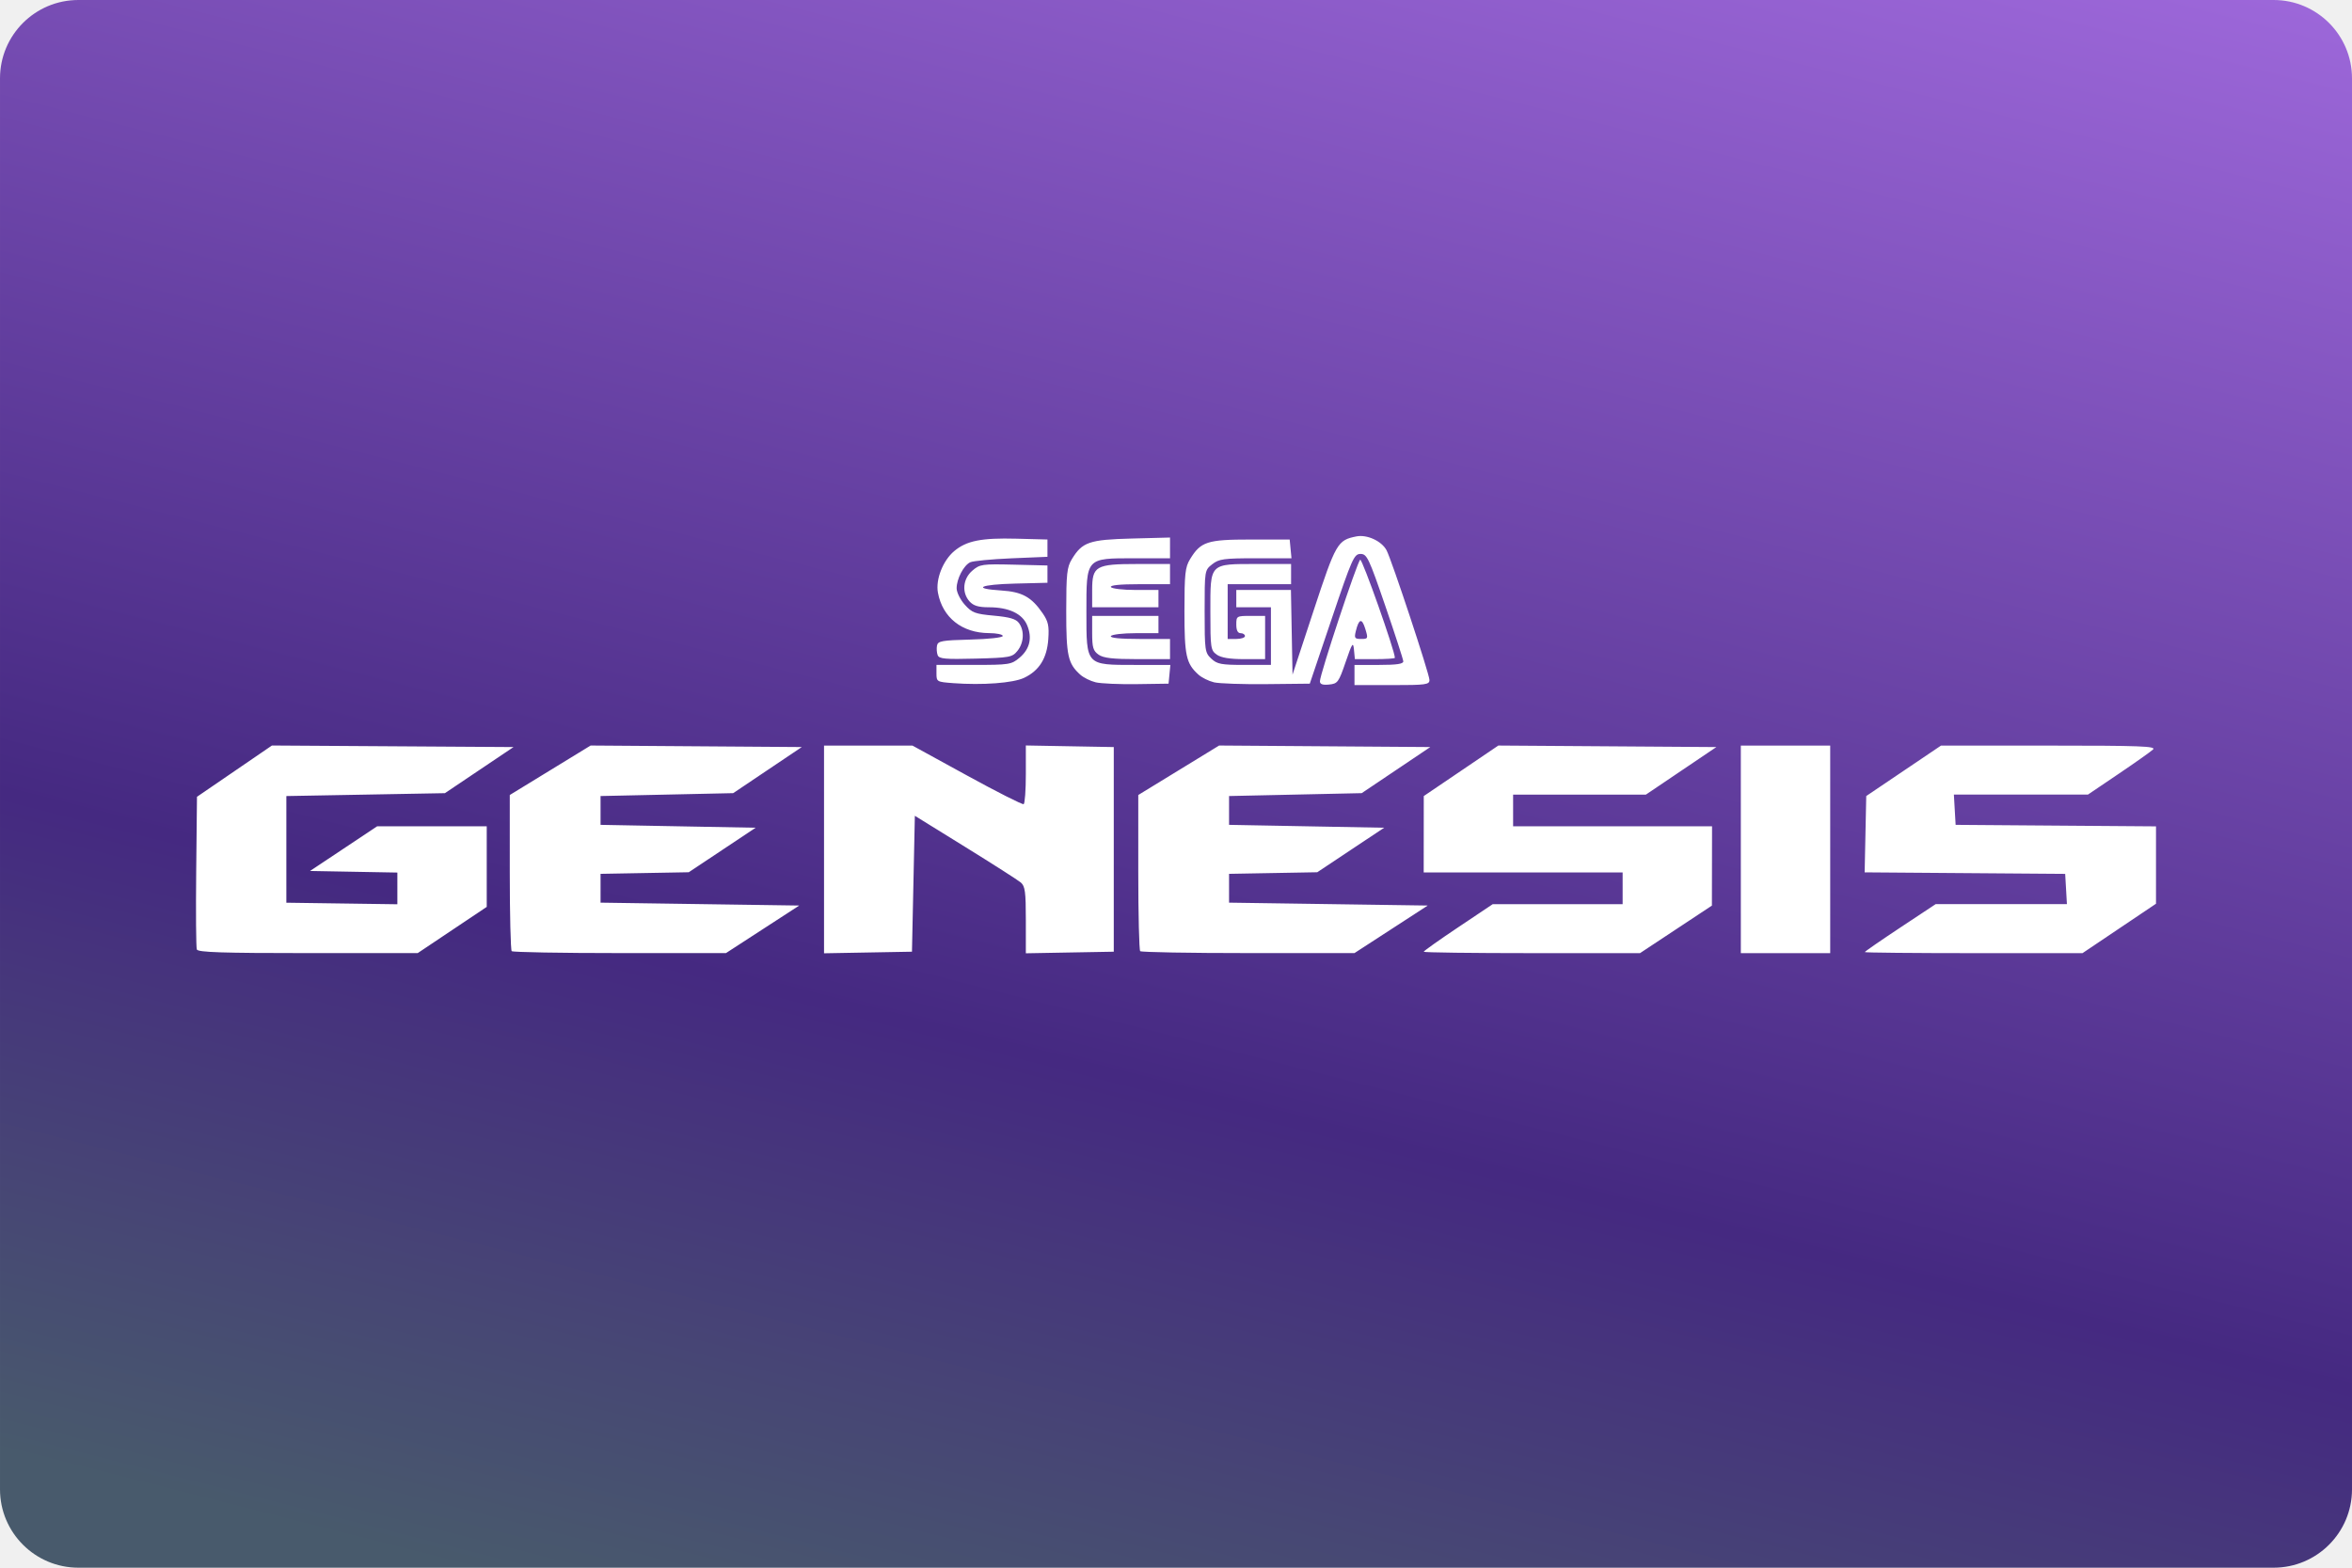
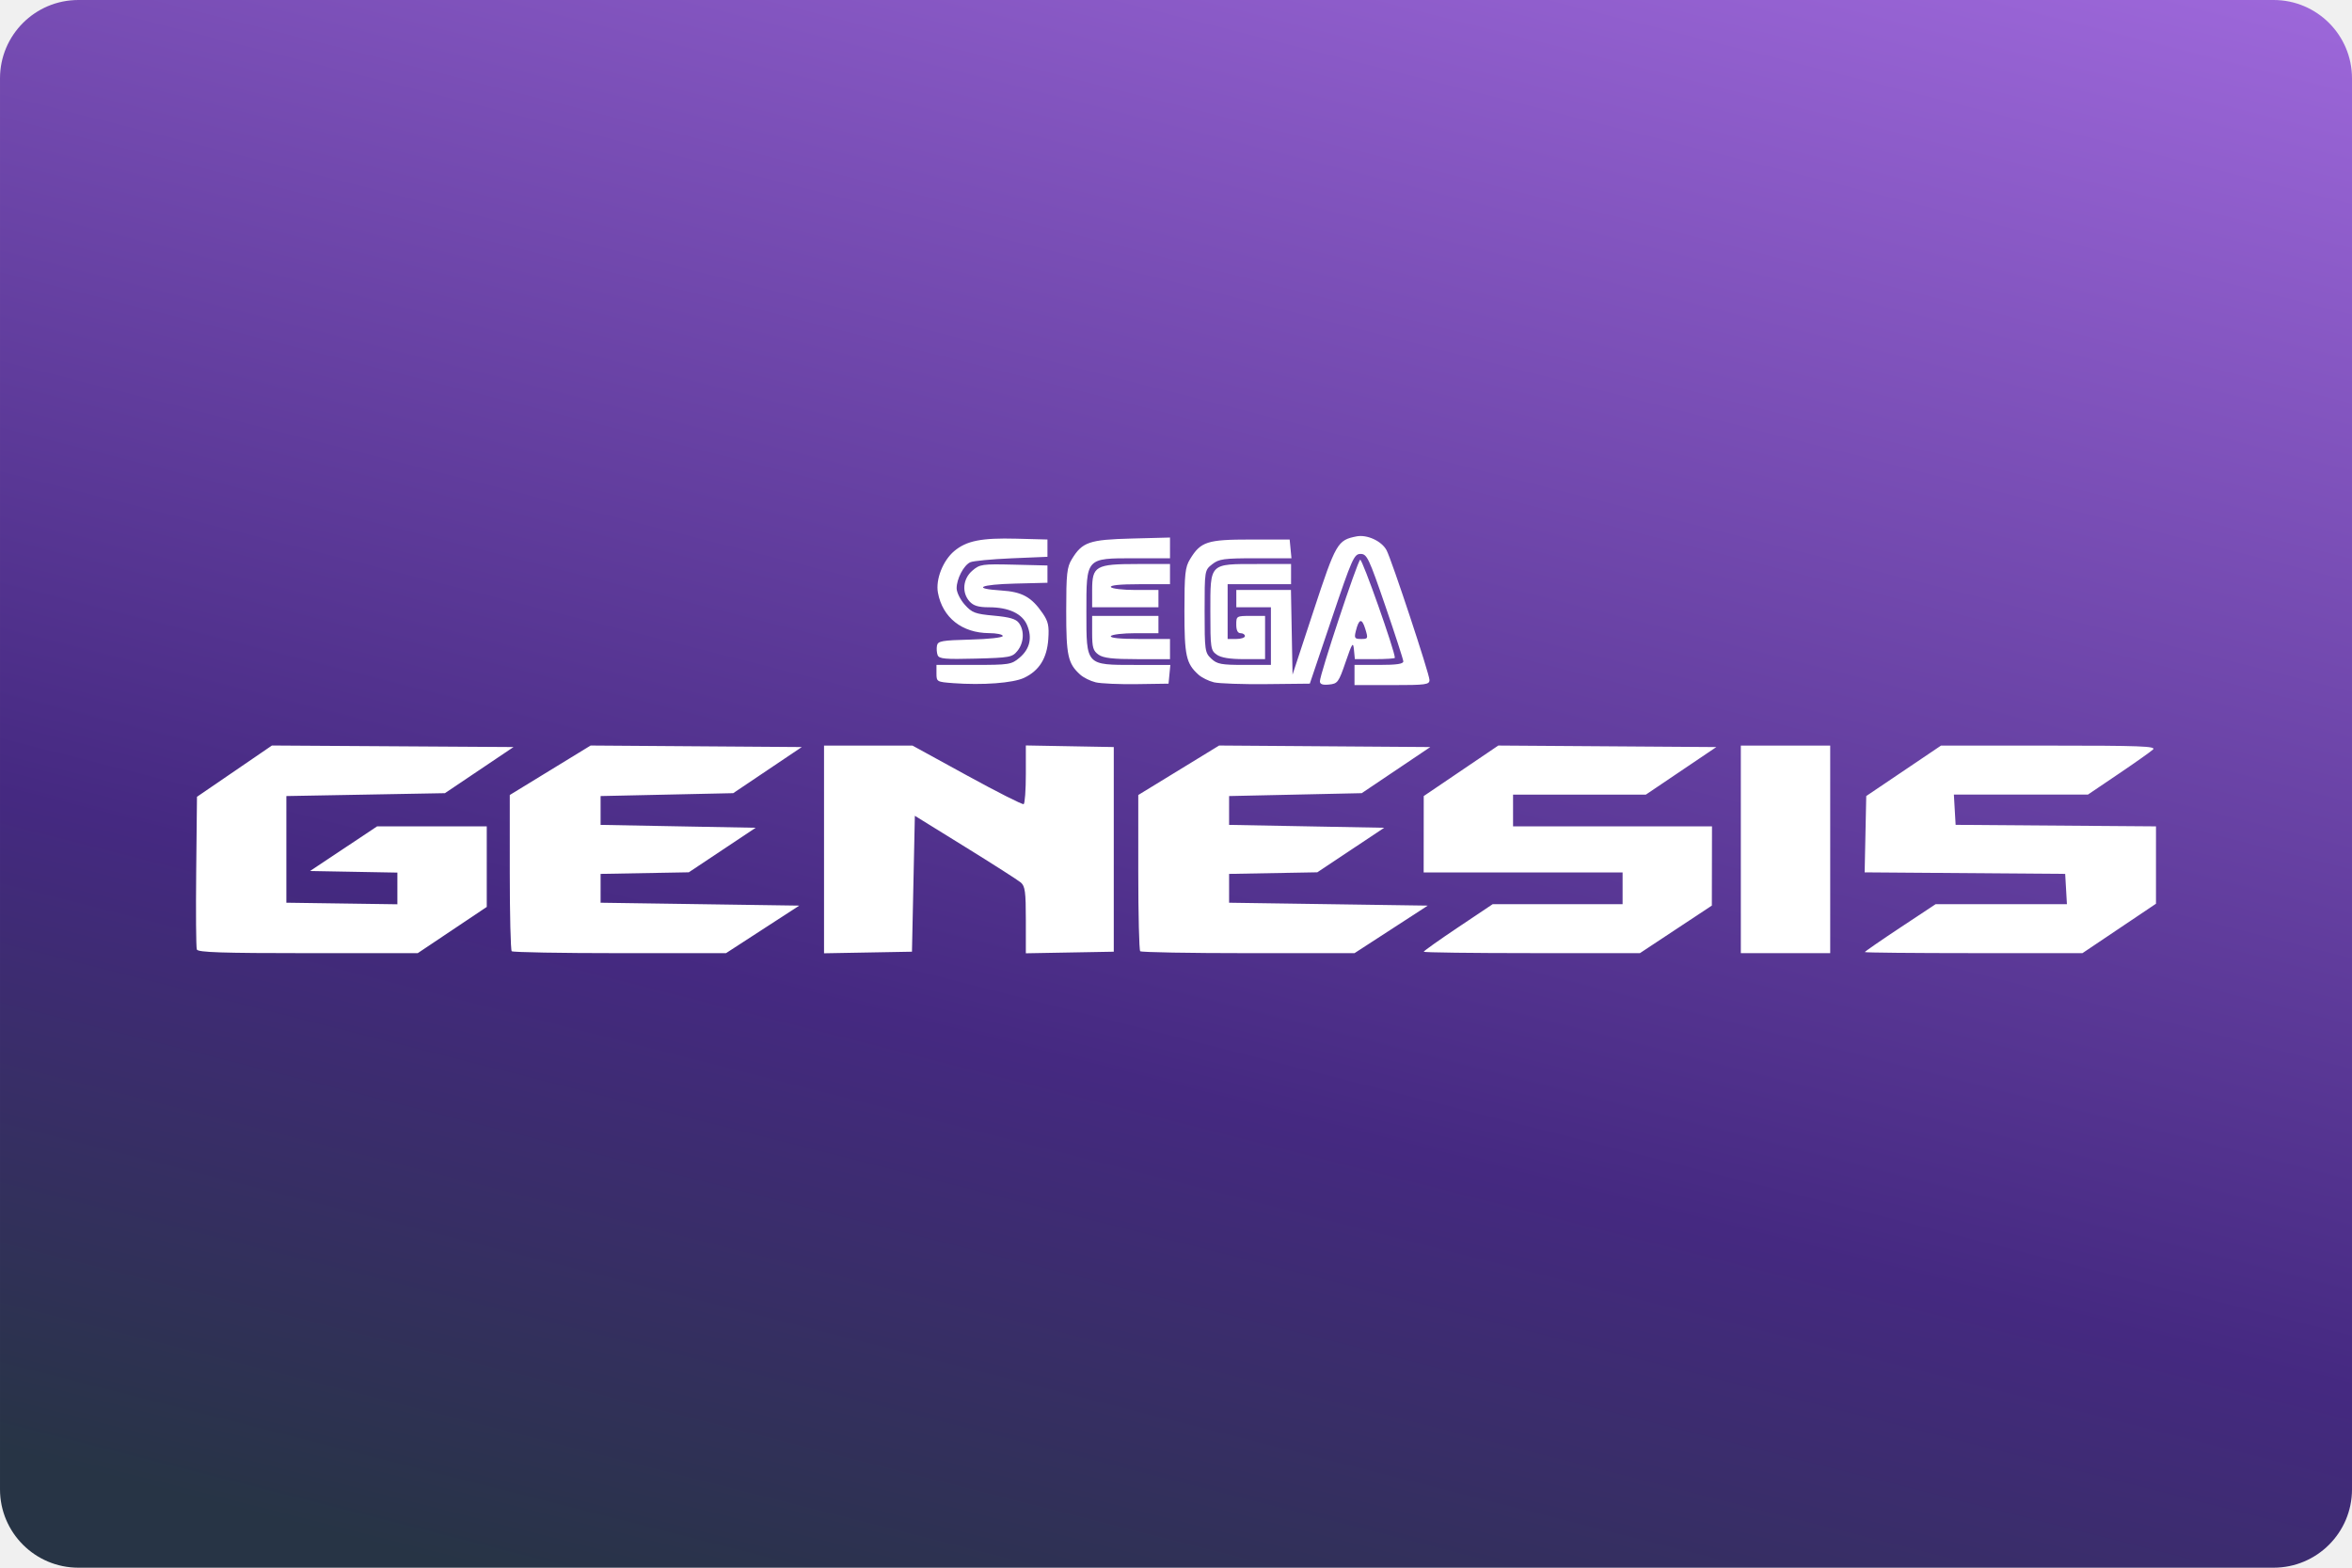
- <svg xmlns="http://www.w3.org/2000/svg" xmlns:xlink="http://www.w3.org/1999/xlink" width="480" height="320" viewBox="0 0 127 84.667" version="1.1" id="svg1543">
-   <defs id="defs1540">
-     <linearGradient id="linearGradient2856">
-       <stop style="stop-color:#a56de2;stop-opacity:1" offset="0" id="stop2852" />
-       <stop style="stop-color:#452981;stop-opacity:1" offset="0.696" id="stop2579" />
-       <stop style="stop-color:#485a6c;stop-opacity:1" offset="1" id="stop2854" />
+ <svg xmlns="http://www.w3.org/2000/svg" width="480" height="320" version="1.1" viewBox="0 0 127 84.667">
+   <defs>
+     <linearGradient id="a" x1="95.956" x2="68.019" y1="-14.236" y2="95.695" gradientUnits="userSpaceOnUse">
+       <stop stop-color="#a56de2" offset="0" />
+       <stop stop-color="#452981" offset=".696" />
+       <stop stop-color="#273445" offset="1" />
    </linearGradient>
-     <linearGradient xlink:href="#linearGradient2856" id="linearGradient2858" x1="95.956" y1="-14.236" x2="68.019" y2="95.695" gradientUnits="userSpaceOnUse" />
-     <clipPath id="clip1">
-       <path d="m 249,0 h 75 v 124.512 h -75 z m 0,0" id="path2" />
-     </clipPath>
-     <clipPath id="clip2">
-       <path d="m 421,0 h 90 v 124.512 h -90 z m 0,0" id="path5" />
-     </clipPath>
-     <clipPath id="clip3">
-       <path d="m 513,0 h 28 v 124.512 h -28 z m 0,0" id="path8" />
-     </clipPath>
-     <clipPath id="clip4">
-       <path d="m 659,4 h 86.871 V 124 H 659 Z m 0,0" id="path11" />
-     </clipPath>
-     <marker id="DefaultArrow2" markerUnits="strokeWidth" viewBox="0 0 1 1" markerWidth="1" markerHeight="1" overflow="visible" orient="auto">
-       <g transform="scale(0.009259259)" id="g8989">
-         <path d="M -9 54 L -9 -54 L 117 0 z" id="path8987" />
-       </g>
-     </marker>
-     <marker id="DefaultArrow3" markerUnits="strokeWidth" viewBox="0 0 1 1" markerWidth="1" markerHeight="1" overflow="visible" orient="auto">
-       <g transform="scale(0.009259259)" id="g8994">
-         <path d="M -27 54 L -9 0 L -27 -54 L 135 0 z" id="path8992" />
-       </g>
-     </marker>
-     <marker id="DefaultArrow4" markerUnits="strokeWidth" viewBox="0 0 1 1" markerWidth="1" markerHeight="1" overflow="visible" orient="auto">
-       <g transform="scale(0.009259259)" id="g8999">
-         <path d="M -9,0 L -9,-45 C -9,-51.708 2.808,-56.580 9,-54 L 117,-9 C 120.916,-7.369 126.000,-4.242 126,0 C 126,4.242 120.916,7.369 117,9 L 9,54 C 2.808,56.580 -9,51.708 -9,45 z" id="path8997" />
-       </g>
-     </marker>
-     <marker id="DefaultArrow5" markerUnits="strokeWidth" viewBox="0 0 1 1" markerWidth="1" markerHeight="1" overflow="visible" orient="auto">
-       <g transform="scale(0.009259259)" id="g9004">
-         <path d="M -54, 0 C -54,29.807 -29.807,54 0,54 C 29.807,54 54,29.807 54,0 C 54,-29.807 29.807,-54 0,-54 C -29.807,-54 -54,-29.807 -54,0 z" id="path9002" />
-       </g>
-     </marker>
-     <marker id="DefaultArrow6" markerUnits="strokeWidth" viewBox="0 0 1 1" markerWidth="1" markerHeight="1" overflow="visible" orient="auto">
-       <g transform="scale(0.009259259)" id="g9009">
-         <path d="M -63,0 L 0,63 L 63,0 L 0,-63 z" id="path9007" />
-       </g>
-     </marker>
-     <marker id="DefaultArrow7" markerUnits="strokeWidth" viewBox="0 0 1 1" markerWidth="1" markerHeight="1" overflow="visible" orient="auto">
-       <g transform="scale(0.009259259)" id="g9014">
-         <path d="M 18,-54 L 108,-54 L 63,0 L 108,54 L 18, 54 L -36,0 z" id="path9012" />
-       </g>
-     </marker>
-     <marker id="DefaultArrow8" markerUnits="strokeWidth" viewBox="0 0 1 1" markerWidth="1" markerHeight="1" overflow="visible" orient="auto">
-       <g transform="scale(0.009259259)" id="g9019">
-         <path d="M -36,0 L 18,-54 L 54,-54 L 18,-18 L 27,-18 L 63,-54 L 99,-54 L 63,-18 L 72,-18 L 108,-54 L 144,-54 L 90,0 L 144,54 L 108,54 L 72,18 L 63,18 L 99,54 L 63,54 L 27,18 L 18,18 L 54,54 L 18,54 z" id="path9017" />
-       </g>
-     </marker>
-     <marker id="DefaultArrow9" markerUnits="strokeWidth" viewBox="0 0 1 1" markerWidth="1" markerHeight="1" overflow="visible" orient="auto">
-       <g transform="scale(0.009259259)" id="g9024">
-         <path d="M 0,45 L -45,0 L 0, -45 L 45, 0 z M 0, 63 L-63, 0 L 0, -63 L 63, 0 z" id="path9022" />
-       </g>
-     </marker>
-     <filter id="StainedFilter">
-       <feBlend mode="multiply" in2="BackgroundImage" in="SourceGraphic" result="blend" id="feBlend9027" />
-       <feComposite in="blend" in2="SourceAlpha" operator="in" result="comp" id="feComposite9029" />
-     </filter>
-     <filter id="BleachFilter">
-       <feBlend mode="screen" in2="BackgroundImage" in="SourceGraphic" result="blend" id="feBlend9032" />
-       <feComposite in="blend" in2="SourceAlpha" operator="in" result="comp" id="feComposite9034" />
-     </filter>
-     <filter id="InvertTransparencyBitmapFilter">
-       <feComponentTransfer id="feComponentTransfer9043">
-         <feFuncR type="gamma" amplitude="1.055" exponent=".417" offset="-0.055" id="feFuncR9037" />
-         <feFuncG type="gamma" amplitude="1.055" exponent=".417" offset="-0.055" id="feFuncG9039" />
-         <feFuncB type="gamma" amplitude="1.055" exponent=".417" offset="-0.055" id="feFuncB9041" />
-       </feComponentTransfer>
-       <feComponentTransfer id="feComponentTransfer9053">
-         <feFuncR type="linear" slope="-1" intercept="1" id="feFuncR9045" />
-         <feFuncG type="linear" slope="-1" intercept="1" id="feFuncG9047" />
-         <feFuncB type="linear" slope="-1" intercept="1" id="feFuncB9049" />
-         <feFuncA type="linear" slope="1" intercept="0" id="feFuncA9051" />
-       </feComponentTransfer>
-       <feComponentTransfer id="feComponentTransfer9061">
-         <feFuncR type="gamma" amplitude="1" exponent="2.4" offset="0" id="feFuncR9055" />
-         <feFuncG type="gamma" amplitude="1" exponent="2.4" offset="0" id="feFuncG9057" />
-         <feFuncB type="gamma" amplitude="1" exponent="2.4" offset="0" id="feFuncB9059" />
-       </feComponentTransfer>
-     </filter>
  </defs>
-   <g id="layer1">
-     <rect style="opacity:1;fill:url(#linearGradient2858);fill-opacity:1;stroke-width:0.529;stroke-linecap:square;stroke-linejoin:round;paint-order:stroke fill markers" id="rect1569" width="127" height="84.667" x="0" y="0" ry="4.233" />
-     <path style="fill:#ffffff;stroke-width:0.156" d="m 10.628,51.28 c -0.042,-0.108 -0.057,-2.008 -0.034,-4.222 l 0.042,-4.025 2.024,-1.385 2.024,-1.385 6.522,0.042 6.522,0.042 -1.852,1.245 -1.852,1.245 -4.281,0.078 -4.281,0.078 v 2.88 2.88 l 2.997,0.042 2.997,0.042 v -0.856 -0.856 l -2.358,-0.043 -2.358,-0.043 1.812,-1.206 1.812,-1.206 h 2.959 2.959 v 2.176 2.176 l -1.864,1.248 -1.864,1.248 h -5.925 c -4.637,0 -5.942,-0.043 -6.001,-0.197 z m 17.002,0.093 c -0.057,-0.057 -0.104,-1.979 -0.104,-4.27 v -4.167 l 2.183,-1.336 2.183,-1.336 5.701,0.041 5.701,0.041 -1.852,1.245 -1.852,1.245 -3.581,0.078 -3.581,0.078 v 0.778 0.778 l 4.187,0.078 4.187,0.078 -1.806,1.202 -1.806,1.202 -2.381,0.043 -2.381,0.043 v 0.778 0.778 l 5.364,0.078 5.364,0.078 -1.978,1.284 -1.978,1.284 H 33.468 c -3.154,0 -5.78,-0.047 -5.838,-0.104 z m 16.865,-5.496 v -5.608 h 2.389 2.389 l 2.943,1.614 c 1.618,0.888 2.995,1.584 3.059,1.548 0.064,-0.036 0.117,-0.764 0.117,-1.618 v -1.552 l 2.374,0.043 2.374,0.043 v 5.526 5.526 l -2.374,0.043 -2.374,0.043 v -1.796 c 0,-1.519 -0.042,-1.831 -0.272,-2.027 -0.15,-0.127 -1.498,-0.989 -2.997,-1.917 l -2.724,-1.686 -0.078,3.67 -0.078,3.67 -2.374,0.043 -2.374,0.043 z m 17.072,5.496 c -0.057,-0.057 -0.104,-1.979 -0.104,-4.27 v -4.167 l 2.183,-1.336 2.183,-1.336 5.701,0.041 5.701,0.041 -1.852,1.245 -1.852,1.245 -3.581,0.078 -3.581,0.078 v 0.778 0.778 l 4.187,0.078 4.187,0.078 -1.806,1.202 -1.806,1.202 -2.381,0.043 -2.381,0.043 v 0.778 0.778 l 5.364,0.078 5.364,0.078 -1.978,1.284 -1.978,1.284 h -5.734 c -3.154,0 -5.78,-0.047 -5.838,-0.104 z m 15.308,0.029 c 0,-0.041 0.839,-0.637 1.864,-1.323 l 1.864,-1.248 h 3.507 3.507 v -0.856 -0.856 h -5.371 -5.371 l 0.002,-2.063 0.002,-2.063 2.013,-1.364 2.013,-1.364 5.886,0.041 5.886,0.041 -1.902,1.284 -1.902,1.284 h -3.585 -3.585 v 0.856 0.856 h 5.371 5.371 l -0.004,2.141 -0.004,2.141 -1.941,1.284 -1.941,1.284 h -5.839 c -3.211,0 -5.839,-0.034 -5.839,-0.075 z m 17.124,-5.53 v -5.604 h 2.413 2.413 v 5.604 5.604 h -2.413 -2.413 z m 6.694,5.548 c 0,-0.031 0.861,-0.626 1.913,-1.323 l 1.913,-1.267 h 3.544 3.544 l -0.047,-0.817 -0.047,-0.817 -5.414,-0.041 -5.414,-0.041 0.043,-2.061 0.043,-2.061 2.018,-1.362 2.018,-1.362 h 5.838 c 4.937,0 5.803,0.033 5.61,0.212 -0.125,0.117 -0.967,0.712 -1.871,1.323 l -1.643,1.111 h -3.619 -3.619 l 0.047,0.817 0.047,0.817 5.41,0.041 5.41,0.041 v 2.089 2.089 l -1.985,1.335 -1.985,1.335 -5.877,-5.88e-4 c -3.232,-5.4e-4 -5.877,-0.026 -5.877,-0.057 z M 51.461,36.894 c -0.873,-0.064 -0.895,-0.077 -0.895,-0.525 v -0.459 h 2.012 c 1.916,0 2.034,-0.018 2.472,-0.387 0.557,-0.469 0.698,-1.072 0.411,-1.759 -0.261,-0.624 -0.994,-0.967 -2.064,-0.967 -0.563,0 -0.832,-0.081 -1.043,-0.313 -0.431,-0.476 -0.365,-1.222 0.146,-1.662 0.406,-0.35 0.527,-0.367 2.244,-0.326 l 1.815,0.044 v 0.467 0.467 l -1.751,0.044 c -1.911,0.048 -2.353,0.271 -0.741,0.373 1.123,0.071 1.63,0.351 2.234,1.232 0.301,0.438 0.353,0.682 0.303,1.397 -0.072,1.033 -0.49,1.701 -1.305,2.088 -0.595,0.282 -2.236,0.405 -3.838,0.287 z m 7.7,-0.045 c -0.282,-0.068 -0.657,-0.254 -0.833,-0.414 -0.664,-0.601 -0.756,-1.021 -0.755,-3.436 4.67e-4,-2.009 0.039,-2.368 0.304,-2.801 0.563,-0.924 0.939,-1.053 3.23,-1.113 l 2.07,-0.054 v 0.56 0.56 h -1.919 c -2.633,0 -2.596,-0.042 -2.596,2.902 0,2.898 -0.037,2.858 2.627,2.858 h 1.907 l -0.049,0.506 -0.049,0.506 -1.712,0.025 c -0.942,0.014 -1.943,-0.03 -2.225,-0.098 z m 6.383,-4.7e-4 c -0.282,-0.068 -0.657,-0.254 -0.833,-0.414 -0.664,-0.601 -0.756,-1.021 -0.755,-3.436 5.06e-4,-2.009 0.039,-2.368 0.304,-2.801 0.577,-0.947 0.925,-1.059 3.269,-1.059 h 2.109 l 0.049,0.506 0.049,0.506 h -1.935 c -1.722,0 -1.98,0.036 -2.345,0.323 -0.409,0.322 -0.41,0.33 -0.41,2.542 0,2.118 0.016,2.234 0.36,2.557 0.316,0.297 0.536,0.338 1.79,0.338 h 1.43 v -1.557 -1.557 H 67.69 66.756 V 32.329 31.862 h 1.475 1.475 l 0.043,2.287 0.043,2.287 1.138,-3.457 c 1.204,-3.656 1.29,-3.805 2.312,-4.009 0.569,-0.114 1.361,0.249 1.626,0.746 0.275,0.514 2.318,6.691 2.318,7.008 0,0.251 -0.189,0.277 -2.024,0.277 h -2.024 v -0.545 -0.545 h 1.323 c 0.961,0 1.32,-0.053 1.312,-0.195 -0.006,-0.107 -0.444,-1.456 -0.973,-2.997 -0.889,-2.589 -0.99,-2.802 -1.336,-2.802 -0.349,0 -0.454,0.236 -1.557,3.503 l -1.183,3.503 -2.335,0.025 c -1.284,0.014 -2.566,-0.031 -2.847,-0.098 z m 5.727,-0.055 c 0,-0.373 2.019,-6.467 2.175,-6.563 0.109,-0.067 1.873,4.923 1.873,5.297 0,0.039 -0.486,0.071 -1.08,0.071 h -1.08 l -0.049,-0.506 c -0.044,-0.45 -0.093,-0.377 -0.45,0.662 -0.377,1.098 -0.43,1.17 -0.895,1.216 -0.35,0.035 -0.494,-0.017 -0.494,-0.177 z m 2.449,-2.834 c -0.182,-0.593 -0.342,-0.555 -0.509,0.121 -0.094,0.382 -0.063,0.428 0.286,0.428 0.376,0 0.385,-0.022 0.223,-0.549 z m -23.089,1.427 c -0.05,-0.13 -0.067,-0.364 -0.037,-0.519 0.048,-0.248 0.259,-0.287 1.803,-0.326 0.993,-0.025 1.749,-0.109 1.749,-0.195 0,-0.083 -0.333,-0.152 -0.739,-0.154 -1.462,-0.007 -2.512,-0.837 -2.762,-2.183 -0.132,-0.712 0.267,-1.732 0.879,-2.246 0.665,-0.559 1.471,-0.72 3.359,-0.67 l 1.676,0.044 v 0.467 0.467 l -1.946,0.082 c -1.07,0.045 -2.071,0.141 -2.224,0.213 -0.354,0.167 -0.734,0.895 -0.734,1.406 0,0.217 0.197,0.615 0.438,0.884 0.391,0.437 0.559,0.501 1.575,0.594 0.855,0.078 1.191,0.177 1.353,0.399 0.303,0.415 0.267,1.07 -0.082,1.502 -0.279,0.345 -0.416,0.371 -2.257,0.419 -1.644,0.043 -1.975,0.013 -2.051,-0.185 z m 8.688,-0.031 c -0.292,-0.204 -0.346,-0.388 -0.346,-1.168 v -0.925 h 1.79 1.79 v 0.467 0.467 h -1.236 c -0.68,0 -1.28,0.07 -1.332,0.156 -0.062,0.1 0.491,0.156 1.548,0.156 h 1.644 v 0.545 0.545 h -1.756 c -1.337,0 -1.838,-0.058 -2.102,-0.242 z m 6.383,0 c -0.328,-0.23 -0.346,-0.349 -0.346,-2.326 0,-2.639 -0.069,-2.569 2.525,-2.569 h 1.833 v 0.545 0.545 h -1.712 -1.712 v 1.479 1.479 h 0.467 c 0.257,0 0.467,-0.07 0.467,-0.156 0,-0.086 -0.105,-0.156 -0.234,-0.156 -0.156,0 -0.234,-0.156 -0.234,-0.467 0,-0.457 0.017,-0.467 0.778,-0.467 h 0.778 v 1.168 1.168 h -1.133 c -0.773,0 -1.243,-0.077 -1.479,-0.242 z m -6.729,-3.485 c 0,-1.301 0.188,-1.41 2.448,-1.41 h 1.756 v 0.545 0.545 h -1.644 c -1.056,0 -1.609,0.056 -1.548,0.156 0.053,0.086 0.653,0.156 1.332,0.156 h 1.236 v 0.467 0.467 h -1.79 -1.79 z" id="path8373" />
-   </g>
-   <style type="text/css" id="style3952">
- 	.st0{fill:#FC0C18;}
- 	.st1{fill:#FC0C18;}
- </style>
+   <rect width="127" height="84.667" ry="4.233" fill="url(#a)" stroke-linecap="square" stroke-linejoin="round" stroke-width=".529" style="paint-order:stroke fill markers" />
+   <path d="m10.628 51.28c-0.042-0.108-0.057-2.008-0.034-4.222l0.042-4.025 4.048-2.77 13.044 0.083-3.703 2.491-8.562 0.156v5.76l5.994 0.085v-1.711l-4.716-0.086 3.624-2.413h5.918v4.353l-3.727 2.497h-5.925c-4.638 0-5.942-0.043-6.001-0.197zm17.002 0.093c-0.057-0.057-0.104-1.979-0.104-4.27v-4.167l4.366-2.672 11.402 0.082-3.703 2.491-7.161 0.156v1.557l8.374 0.156-3.611 2.405-4.763 0.086v1.557l10.728 0.156-1.978 1.284-1.978 1.284h-5.734c-3.154 0-5.78-0.047-5.838-0.104zm16.865-5.497v-5.608h4.778l2.943 1.614c1.619 0.888 2.995 1.584 3.059 1.548 0.064-0.036 0.117-0.764 0.117-1.618v-1.552l4.748 0.086v11.053l-4.748 0.086v-1.796c0-1.519-0.042-1.831-0.272-2.027-0.15-0.127-1.498-0.99-2.997-1.917l-2.724-1.686-0.078 3.67-0.078 3.67-4.748 0.086zm17.072 5.497c-0.057-0.057-0.104-1.979-0.104-4.27v-4.167l4.366-2.672 11.402 0.082-3.703 2.491-7.161 0.156v1.557l8.374 0.156-3.611 2.405-4.763 0.086v1.557l10.728 0.156-1.978 1.284-1.978 1.284h-5.734c-3.154 0-5.78-0.047-5.838-0.104zm15.308 0.029c0-0.041 0.839-0.637 1.863-1.323l1.863-1.248h7.014v-1.712h-10.742l0.002-2.063 0.002-2.063 4.026-2.728 11.772 0.082-3.805 2.569h-7.17v1.712h10.742l-0.004 2.14-0.004 2.14-1.941 1.284-1.941 1.284h-5.839c-3.211 0-5.839-0.034-5.839-0.075zm17.124-5.529v-5.604h4.826v11.209h-4.826zm6.694 5.548c0-0.031 0.861-0.626 1.913-1.323l1.913-1.267h7.088l-0.094-1.635-10.828-0.082 0.043-2.061 0.043-2.061 4.036-2.724h5.838c4.937 0 5.803 0.033 5.61 0.212-0.125 0.117-0.967 0.712-1.871 1.323l-1.643 1.111h-7.238l0.047 0.817 0.047 0.817 10.819 0.082v4.178l-3.97 2.669-5.877-5.88e-4c-3.232-5.4e-4 -5.877-0.026-5.877-0.057zm-49.232-14.527c-0.873-0.064-0.895-0.077-0.895-0.525v-0.459h2.012c1.917 0 2.034-0.018 2.472-0.387 0.557-0.469 0.698-1.072 0.411-1.759-0.261-0.624-0.994-0.967-2.064-0.967-0.563 0-0.832-0.081-1.043-0.313-0.431-0.476-0.365-1.222 0.146-1.662 0.406-0.35 0.527-0.367 2.244-0.326l1.815 0.044v0.934l-1.751 0.044c-1.911 0.048-2.353 0.271-0.741 0.373 1.123 0.071 1.63 0.351 2.234 1.232 0.301 0.438 0.353 0.682 0.303 1.397-0.072 1.033-0.49 1.701-1.305 2.088-0.595 0.282-2.236 0.405-3.838 0.287zm7.699-0.045c-0.282-0.068-0.657-0.254-0.833-0.414-0.664-0.601-0.756-1.021-0.755-3.436 4.67e-4 -2.009 0.039-2.368 0.304-2.801 0.563-0.924 0.939-1.054 3.23-1.113l2.07-0.054v1.12h-1.919c-2.633 0-2.596-0.042-2.596 2.902 0 2.898-0.037 2.858 2.627 2.858h1.907l-0.049 0.506-0.049 0.506-1.712 0.025c-0.942 0.014-1.943-0.03-2.225-0.098zm6.383-4.7e-4c-0.282-0.068-0.657-0.254-0.833-0.414-0.664-0.601-0.756-1.021-0.755-3.436 5.06e-4 -2.009 0.039-2.368 0.304-2.801 0.577-0.947 0.925-1.059 3.269-1.059h2.109l0.049 0.506 0.049 0.506h-1.935c-1.722 0-1.98 0.036-2.345 0.323-0.409 0.322-0.41 0.33-0.41 2.542 0 2.118 0.016 2.234 0.36 2.557 0.316 0.297 0.536 0.338 1.79 0.338h1.43v-3.114h-1.868v-0.934h2.95l0.086 4.573 1.138-3.457c1.204-3.656 1.29-3.805 2.312-4.009 0.569-0.114 1.361 0.249 1.626 0.746 0.275 0.514 2.318 6.691 2.318 7.008 0 0.251-0.189 0.277-2.024 0.277h-2.024v-1.09h1.323c0.961 0 1.32-0.053 1.312-0.195-0.006-0.107-0.444-1.456-0.973-2.997-0.889-2.588-0.99-2.802-1.336-2.802-0.349 0-0.454 0.236-1.557 3.503l-1.183 3.503-2.335 0.025c-1.284 0.014-2.566-0.031-2.847-0.098zm5.727-0.055c0-0.373 2.019-6.467 2.175-6.563 0.109-0.067 1.873 4.923 1.873 5.297 0 0.039-0.486 0.071-1.08 0.071h-1.08l-0.049-0.506c-0.044-0.45-0.093-0.377-0.45 0.662-0.377 1.098-0.43 1.171-0.895 1.216-0.35 0.035-0.494-0.017-0.494-0.177zm2.449-2.833c-0.182-0.593-0.342-0.555-0.509 0.121-0.094 0.382-0.063 0.428 0.286 0.428 0.376 0 0.385-0.022 0.223-0.549zm-23.089 1.427c-0.05-0.13-0.067-0.364-0.037-0.519 0.048-0.248 0.259-0.287 1.803-0.326 0.993-0.025 1.75-0.109 1.75-0.195 0-0.083-0.333-0.152-0.739-0.154-1.462-0.007-2.512-0.837-2.762-2.183-0.132-0.712 0.267-1.732 0.879-2.247 0.665-0.559 1.471-0.72 3.359-0.67l1.676 0.044v0.934l-1.946 0.082c-1.07 0.045-2.071 0.141-2.224 0.213-0.354 0.167-0.734 0.895-0.734 1.406 0 0.217 0.197 0.615 0.438 0.884 0.391 0.437 0.559 0.501 1.575 0.594 0.855 0.078 1.191 0.177 1.353 0.399 0.303 0.415 0.267 1.07-0.082 1.502-0.279 0.345-0.416 0.371-2.257 0.419-1.644 0.043-1.975 0.013-2.051-0.185zm8.688-0.031c-0.292-0.204-0.346-0.388-0.346-1.168v-0.925h3.58v0.934h-1.236c-0.68 0-1.28 0.07-1.332 0.156-0.062 0.1 0.491 0.156 1.548 0.156h1.644v1.09h-1.756c-1.337 0-1.838-0.058-2.102-0.242zm6.383 0c-0.328-0.23-0.346-0.349-0.346-2.326 0-2.639-0.069-2.569 2.525-2.569h1.833v1.09h-3.425v2.958h0.467c0.257 0 0.467-0.07 0.467-0.156 0-0.086-0.105-0.156-0.234-0.156-0.156 0-0.234-0.156-0.234-0.467 0-0.457 0.017-0.467 0.778-0.467h0.778v2.335h-1.133c-0.773 0-1.243-0.077-1.479-0.242zm-6.729-3.485c0-1.301 0.188-1.41 2.448-1.41h1.756v1.09h-1.644c-1.056 0-1.609 0.056-1.548 0.156 0.053 0.086 0.653 0.156 1.332 0.156h1.236v0.934h-3.58z" fill="#fff" stroke-width=".156" />
+   <style type="text/css">.st0{fill:#FC0C18;}
+ 	.st1{fill:#FC0C18;}</style>
</svg>
